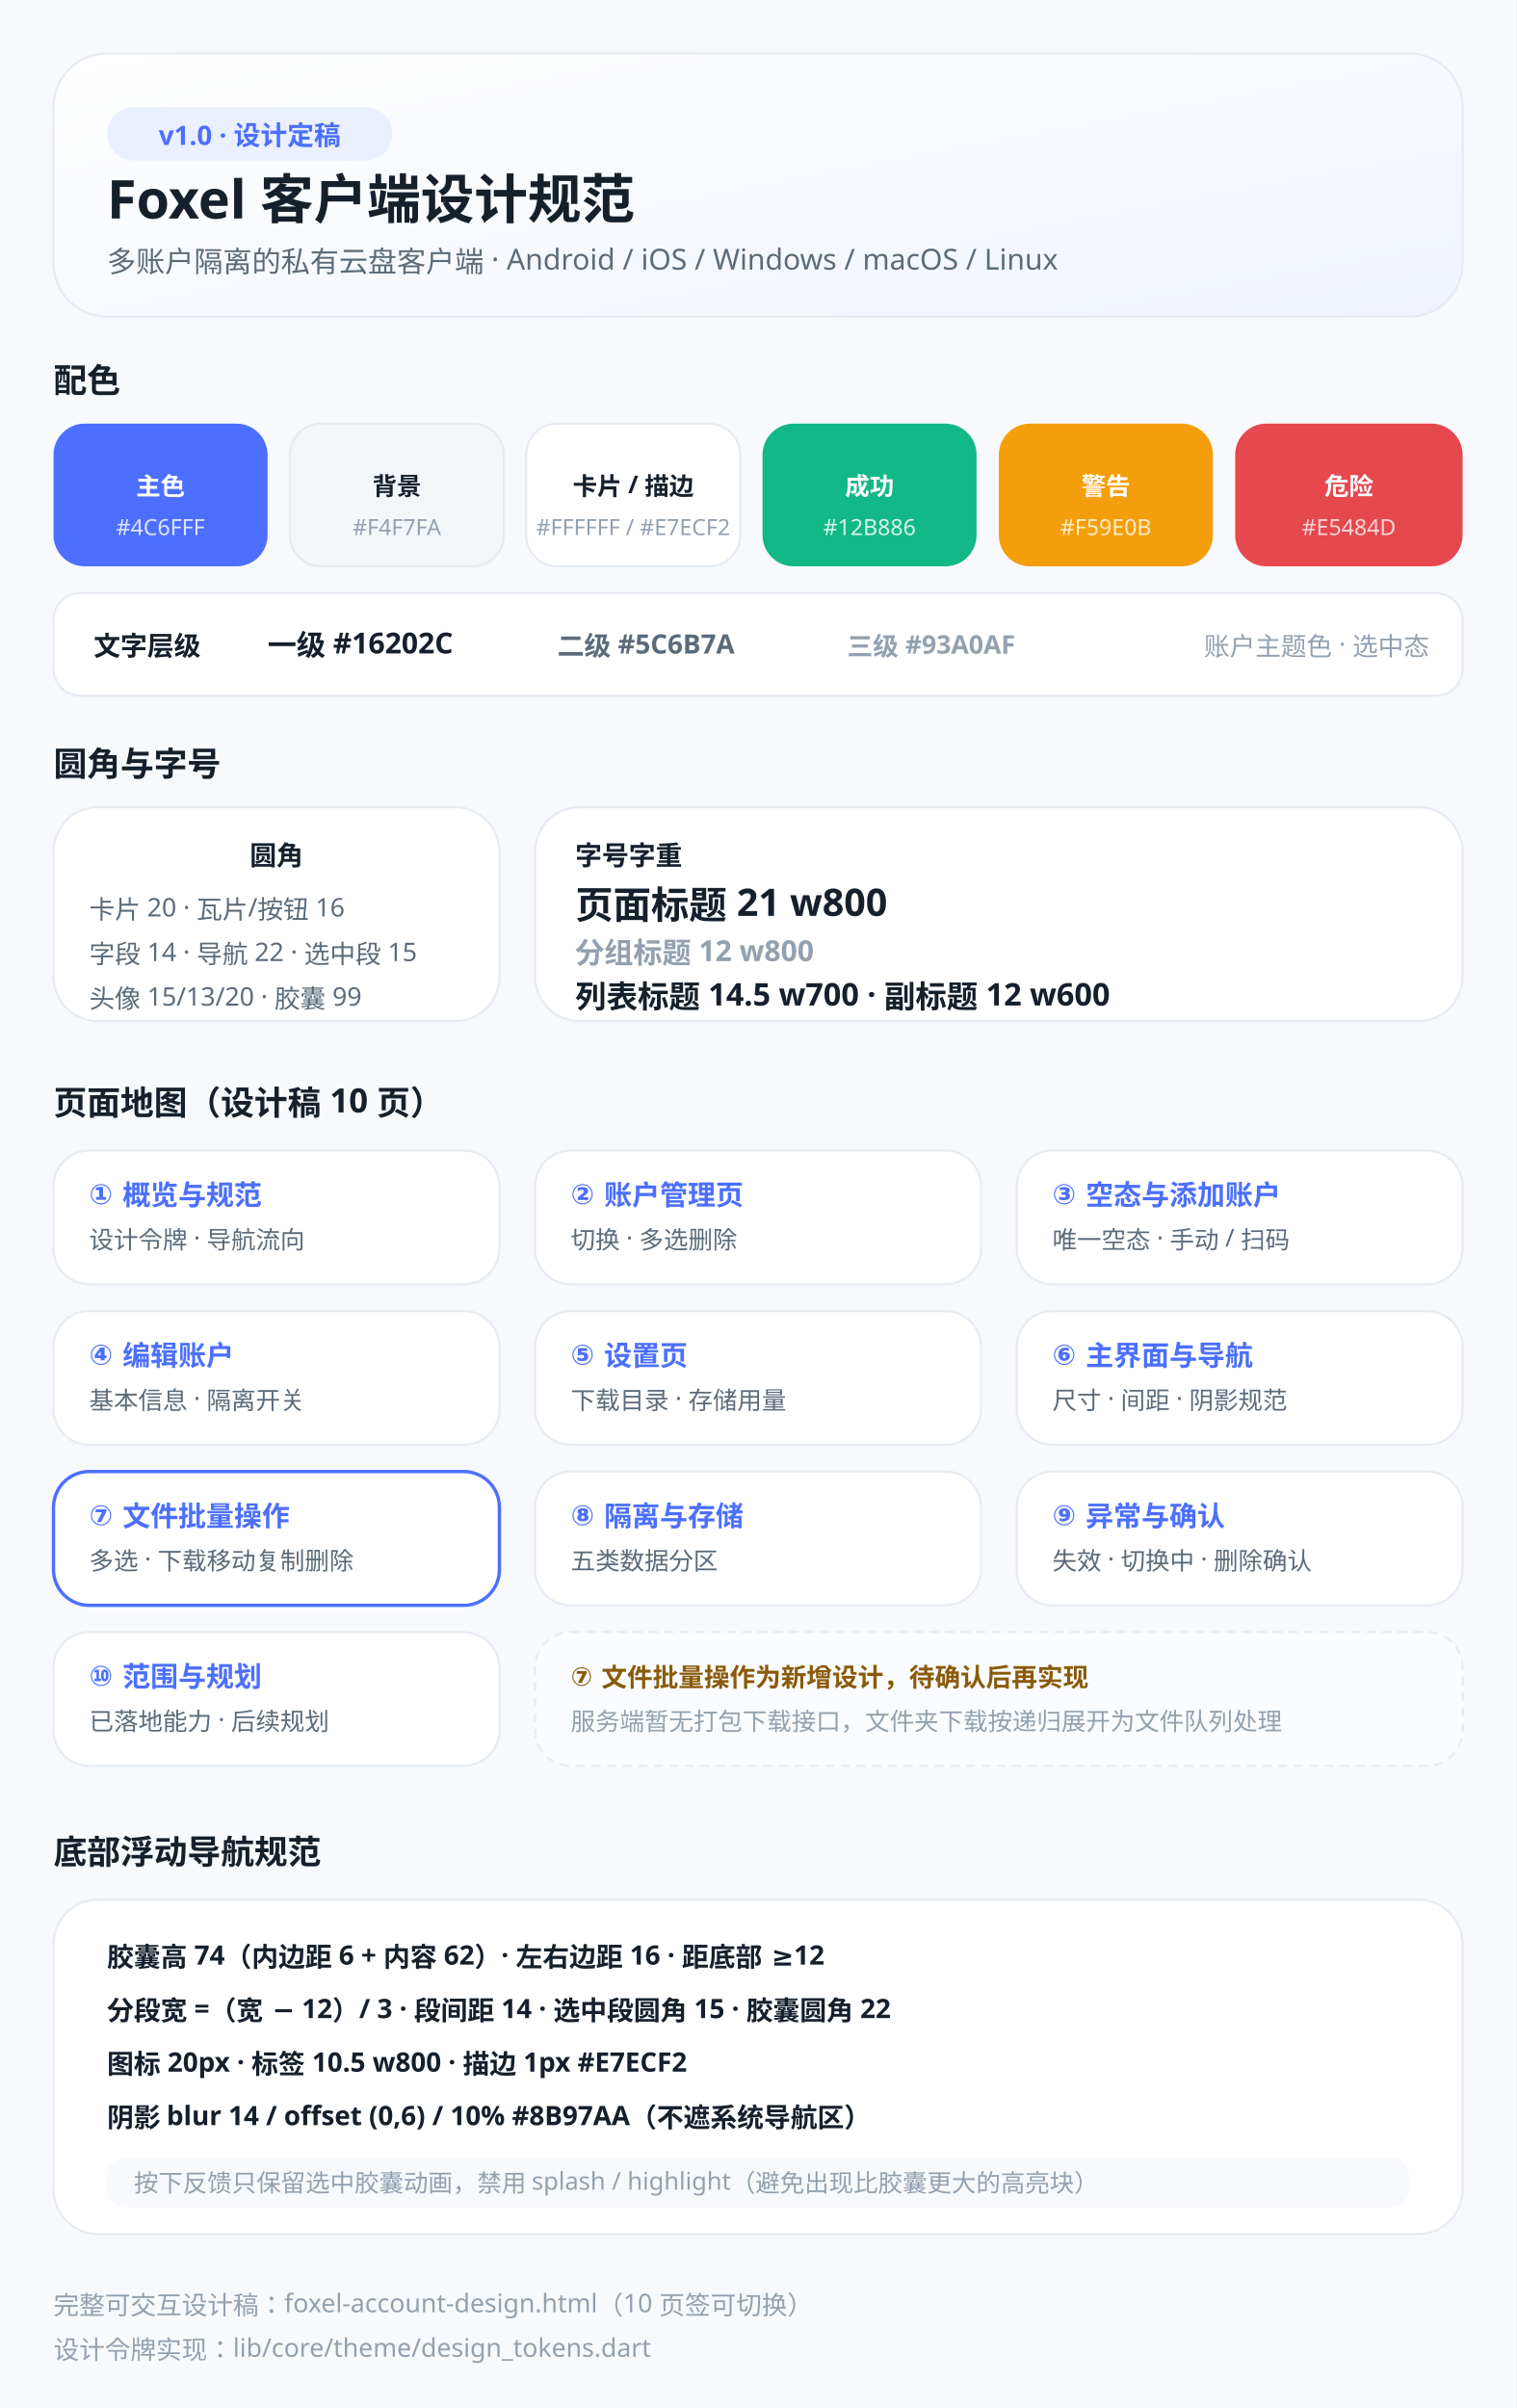
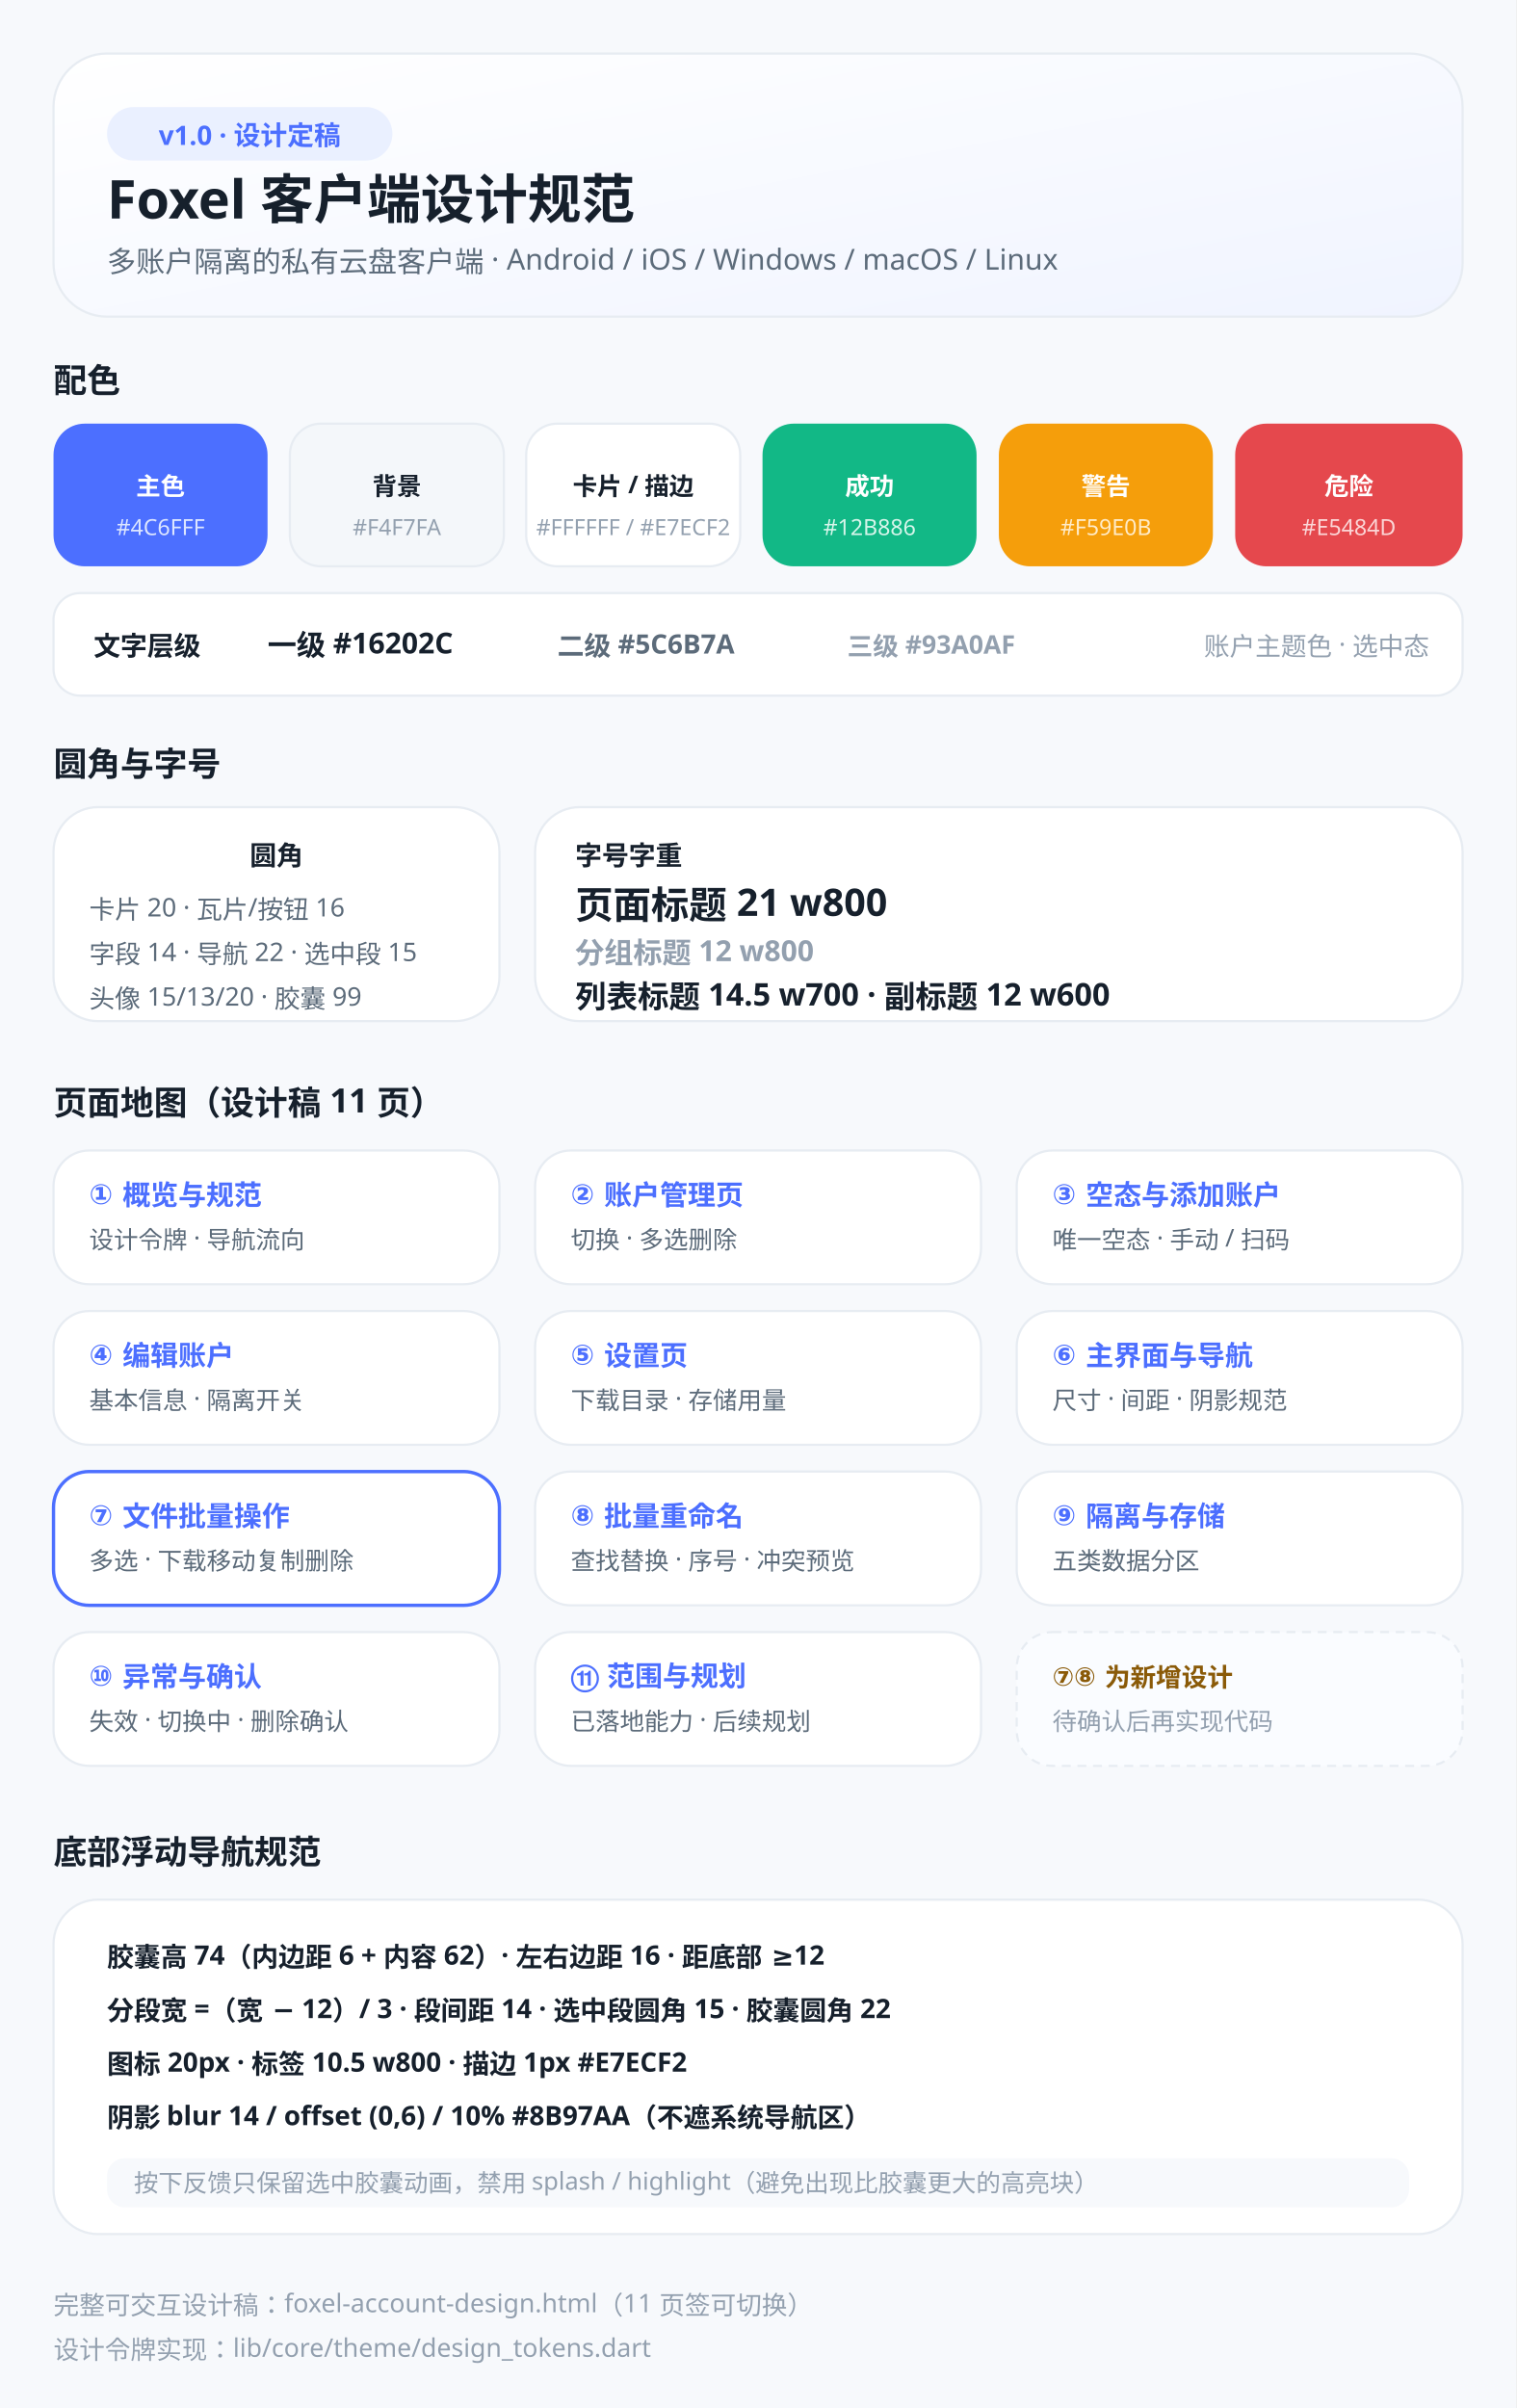
<svg xmlns="http://www.w3.org/2000/svg" width="680" height="1080" viewBox="0 0 680 1080" font-family="'PingFang SC','Microsoft YaHei',system-ui,sans-serif">
  <defs>
    <linearGradient id="hero" x1="0" y1="0" x2="1" y2="1">
      <stop offset="0%" stop-color="#FFFFFF" />
      <stop offset="100%" stop-color="#F0F4FF" />
    </linearGradient>
  </defs>
  <rect width="680" height="1080" fill="#F7F9FC" />
  <rect x="24" y="24" width="632" height="118" rx="24" fill="url(#hero)" stroke="#E7ECF2" />
  <rect x="48" y="48" width="128" height="24" rx="12" fill="#EAF0FF" />
  <text x="112" y="65" text-anchor="middle" font-size="12" font-weight="700" fill="#4C6FFF">v1.0 · 设计定稿</text>
  <text x="48" y="98" font-size="24" font-weight="800" fill="#16202C">Foxel 客户端设计规范</text>
  <text x="48" y="122" font-size="13" fill="#5C6B7A">多账户隔离的私有云盘客户端 · Android / iOS / Windows / macOS / Linux</text>
  <text x="24" y="176" font-size="15" font-weight="800" fill="#16202C">配色</text>
  <g>
    <rect x="24" y="190" width="96" height="64" rx="14" fill="#4C6FFF" />
    <text x="72" y="222" text-anchor="middle" font-size="11" font-weight="700" fill="#FFFFFF">主色</text>
    <text x="72" y="240" text-anchor="middle" font-size="10" fill="#DCE5FF">#4C6FFF</text>
    <rect x="130" y="190" width="96" height="64" rx="14" fill="#F4F7FA" stroke="#E7ECF2" />
    <text x="178" y="222" text-anchor="middle" font-size="11" font-weight="700" fill="#16202C">背景</text>
    <text x="178" y="240" text-anchor="middle" font-size="10" fill="#93A0AF">#F4F7FA</text>
    <rect x="236" y="190" width="96" height="64" rx="14" fill="#FFFFFF" stroke="#E7ECF2" />
    <text x="284" y="222" text-anchor="middle" font-size="11" font-weight="700" fill="#16202C">卡片 / 描边</text>
    <text x="284" y="240" text-anchor="middle" font-size="10" fill="#93A0AF">#FFFFFF / #E7ECF2</text>
    <rect x="342" y="190" width="96" height="64" rx="14" fill="#12B886" />
    <text x="390" y="222" text-anchor="middle" font-size="11" font-weight="700" fill="#FFFFFF">成功</text>
    <text x="390" y="240" text-anchor="middle" font-size="10" fill="#D6F5EA">#12B886</text>
    <rect x="448" y="190" width="96" height="64" rx="14" fill="#F59E0B" />
    <text x="496" y="222" text-anchor="middle" font-size="11" font-weight="700" fill="#FFFFFF">警告</text>
    <text x="496" y="240" text-anchor="middle" font-size="10" fill="#FFEBC7">#F59E0B</text>
    <rect x="554" y="190" width="102" height="64" rx="14" fill="#E5484D" />
    <text x="605" y="222" text-anchor="middle" font-size="11" font-weight="700" fill="#FFFFFF">危险</text>
    <text x="605" y="240" text-anchor="middle" font-size="10" fill="#FBD5D6">#E5484D</text>
  </g>
  <g>
    <rect x="24" y="266" width="632" height="46" rx="12" fill="#FFFFFF" stroke="#E7ECF2" />
    <text x="42" y="294" font-size="12" font-weight="700" fill="#16202C">文字层级</text>
    <text x="120" y="294" font-size="13" font-weight="800" fill="#16202C">一级 #16202C</text>
    <text x="250" y="294" font-size="12" font-weight="600" fill="#5C6B7A">二级 #5C6B7A</text>
    <text x="380" y="294" font-size="11.5" font-weight="600" fill="#93A0AF">三级 #93A0AF</text>
    <text x="540" y="294" font-size="11.5" fill="#93A0AF">账户主题色 · 选中态</text>
  </g>
  <text x="24" y="348" font-size="15" font-weight="800" fill="#16202C">圆角与字号</text>
  <g>
    <rect x="24" y="362" width="200" height="96" rx="20" fill="#FFFFFF" stroke="#E7ECF2" />
    <text x="124" y="388" text-anchor="middle" font-size="12" font-weight="800" fill="#16202C">圆角</text>
    <text x="40" y="412" font-size="11.5" fill="#5C6B7A">卡片 20 · 瓦片/按钮 16</text>
    <text x="40" y="432" font-size="11.5" fill="#5C6B7A">字段 14 · 导航 22 · 选中段 15</text>
    <text x="40" y="452" font-size="11.5" fill="#5C6B7A">头像 15/13/20 · 胶囊 99</text>
    <rect x="240" y="362" width="416" height="96" rx="20" fill="#FFFFFF" stroke="#E7ECF2" />
    <text x="258" y="388" font-size="12" font-weight="800" fill="#16202C">字号字重</text>
    <text x="258" y="412" font-size="17" font-weight="800" fill="#16202C">页面标题 21 w800</text>
    <text x="258" y="432" font-size="13" font-weight="800" fill="#93A0AF">分组标题 12 w800</text>
    <text x="258" y="452" font-size="14" font-weight="700" fill="#16202C">列表标题 14.5 w700 · 副标题 12 w600</text>
  </g>
-   <text x="24" y="500" font-size="15" font-weight="800" fill="#16202C">页面地图（设计稿 10 页）</text>
+   <text x="24" y="500" font-size="15" font-weight="800" fill="#16202C">页面地图（设计稿 11 页）</text>
  <g>
    <rect x="24" y="516" width="200" height="60" rx="16" fill="#FFFFFF" stroke="#E7ECF2" />
    <text x="40" y="540" font-size="12.5" font-weight="800" fill="#4C6FFF">① 概览与规范</text>
    <text x="40" y="560" font-size="11" fill="#5C6B7A">设计令牌 · 导航流向</text>
    <rect x="240" y="516" width="200" height="60" rx="16" fill="#FFFFFF" stroke="#E7ECF2" />
    <text x="256" y="540" font-size="12.5" font-weight="800" fill="#4C6FFF">② 账户管理页</text>
    <text x="256" y="560" font-size="11" fill="#5C6B7A">切换 · 多选删除</text>
    <rect x="456" y="516" width="200" height="60" rx="16" fill="#FFFFFF" stroke="#E7ECF2" />
    <text x="472" y="540" font-size="12.5" font-weight="800" fill="#4C6FFF">③ 空态与添加账户</text>
    <text x="472" y="560" font-size="11" fill="#5C6B7A">唯一空态 · 手动 / 扫码</text>
    <rect x="24" y="588" width="200" height="60" rx="16" fill="#FFFFFF" stroke="#E7ECF2" />
    <text x="40" y="612" font-size="12.5" font-weight="800" fill="#4C6FFF">④ 编辑账户</text>
    <text x="40" y="632" font-size="11" fill="#5C6B7A">基本信息 · 隔离开关</text>
    <rect x="240" y="588" width="200" height="60" rx="16" fill="#FFFFFF" stroke="#E7ECF2" />
    <text x="256" y="612" font-size="12.5" font-weight="800" fill="#4C6FFF">⑤ 设置页</text>
    <text x="256" y="632" font-size="11" fill="#5C6B7A">下载目录 · 存储用量</text>
    <rect x="456" y="588" width="200" height="60" rx="16" fill="#FFFFFF" stroke="#E7ECF2" />
    <text x="472" y="612" font-size="12.5" font-weight="800" fill="#4C6FFF">⑥ 主界面与导航</text>
    <text x="472" y="632" font-size="11" fill="#5C6B7A">尺寸 · 间距 · 阴影规范</text>
    <rect x="24" y="660" width="200" height="60" rx="16" fill="#FFFFFF" stroke="#4C6FFF" stroke-width="1.5" />
    <text x="40" y="684" font-size="12.5" font-weight="800" fill="#4C6FFF">⑦ 文件批量操作</text>
    <text x="40" y="704" font-size="11" fill="#5C6B7A">多选 · 下载移动复制删除</text>
    <rect x="240" y="660" width="200" height="60" rx="16" fill="#FFFFFF" stroke="#E7ECF2" />
-     <text x="256" y="684" font-size="12.5" font-weight="800" fill="#4C6FFF">⑧ 隔离与存储</text>
-     <text x="256" y="704" font-size="11" fill="#5C6B7A">五类数据分区</text>
+     <text x="256" y="684" font-size="12.5" font-weight="800" fill="#4C6FFF">⑧ 批量重命名</text>
+     <text x="256" y="704" font-size="11" fill="#5C6B7A">查找替换 · 序号 · 冲突预览</text>
    <rect x="456" y="660" width="200" height="60" rx="16" fill="#FFFFFF" stroke="#E7ECF2" />
-     <text x="472" y="684" font-size="12.5" font-weight="800" fill="#4C6FFF">⑨ 异常与确认</text>
-     <text x="472" y="704" font-size="11" fill="#5C6B7A">失效 · 切换中 · 删除确认</text>
+     <text x="472" y="684" font-size="12.5" font-weight="800" fill="#4C6FFF">⑨ 隔离与存储</text>
+     <text x="472" y="704" font-size="11" fill="#5C6B7A">五类数据分区</text>
    <rect x="24" y="732" width="200" height="60" rx="16" fill="#FFFFFF" stroke="#E7ECF2" />
-     <text x="40" y="756" font-size="12.5" font-weight="800" fill="#4C6FFF">⑩ 范围与规划</text>
-     <text x="40" y="776" font-size="11" fill="#5C6B7A">已落地能力 · 后续规划</text>
-     <rect x="240" y="732" width="416" height="60" rx="16" fill="#FAFCFF" stroke="#E7ECF2" stroke-dasharray="4 3" />
-     <text x="256" y="756" font-size="11.5" font-weight="700" fill="#8A5A08">⑦ 文件批量操作为新增设计，待确认后再实现</text>
-     <text x="256" y="776" font-size="11" fill="#93A0AF">服务端暂无打包下载接口，文件夹下载按递归展开为文件队列处理</text>
+     <text x="40" y="756" font-size="12.5" font-weight="800" fill="#4C6FFF">⑩ 异常与确认</text>
+     <text x="40" y="776" font-size="11" fill="#5C6B7A">失效 · 切换中 · 删除确认</text>
+     <rect x="240" y="732" width="200" height="60" rx="16" fill="#FFFFFF" stroke="#E7ECF2" />
+     <text x="256" y="756" font-size="12.5" font-weight="800" fill="#4C6FFF">⑪ 范围与规划</text>
+     <text x="256" y="776" font-size="11" fill="#5C6B7A">已落地能力 · 后续规划</text>
+     <rect x="456" y="732" width="200" height="60" rx="16" fill="#FAFCFF" stroke="#E7ECF2" stroke-dasharray="4 3" />
+     <text x="472" y="756" font-size="11.5" font-weight="700" fill="#8A5A08">⑦⑧ 为新增设计</text>
+     <text x="472" y="776" font-size="11" fill="#93A0AF">待确认后再实现代码</text>
  </g>
  <text x="24" y="836" font-size="15" font-weight="800" fill="#16202C">底部浮动导航规范</text>
  <rect x="24" y="852" width="632" height="150" rx="20" fill="#FFFFFF" stroke="#E7ECF2" />
  <text x="48" y="882" font-size="12" font-weight="700" fill="#16202C">胶囊高 74（内边距 6 + 内容 62）· 左右边距 16 · 距底部 ≥12</text>
  <text x="48" y="906" font-size="12" font-weight="700" fill="#16202C">分段宽 =（宽 − 12）/ 3 · 段间距 14 · 选中段圆角 15 · 胶囊圆角 22</text>
  <text x="48" y="930" font-size="12" font-weight="700" fill="#16202C">图标 20px · 标签 10.5 w800 · 描边 1px #E7ECF2</text>
  <text x="48" y="954" font-size="12" font-weight="700" fill="#16202C">阴影 blur 14 / offset (0,6) / 10% #8B97AA（不遮系统导航区）</text>
  <g>
    <rect x="48" y="968" width="584" height="22" rx="8" fill="#F7F9FC" />
    <text x="60" y="983" font-size="11" fill="#93A0AF">按下反馈只保留选中胶囊动画，禁用 splash / highlight（避免出现比胶囊更大的高亮块）</text>
  </g>
-   <text x="24" y="1038" font-size="11.5" fill="#93A0AF">完整可交互设计稿：foxel-account-design.html（10 页签可切换）</text>
+   <text x="24" y="1038" font-size="11.5" fill="#93A0AF">完整可交互设计稿：foxel-account-design.html（11 页签可切换）</text>
  <text x="24" y="1058" font-size="11.5" fill="#93A0AF">设计令牌实现：lib/core/theme/design_tokens.dart</text>
</svg>
